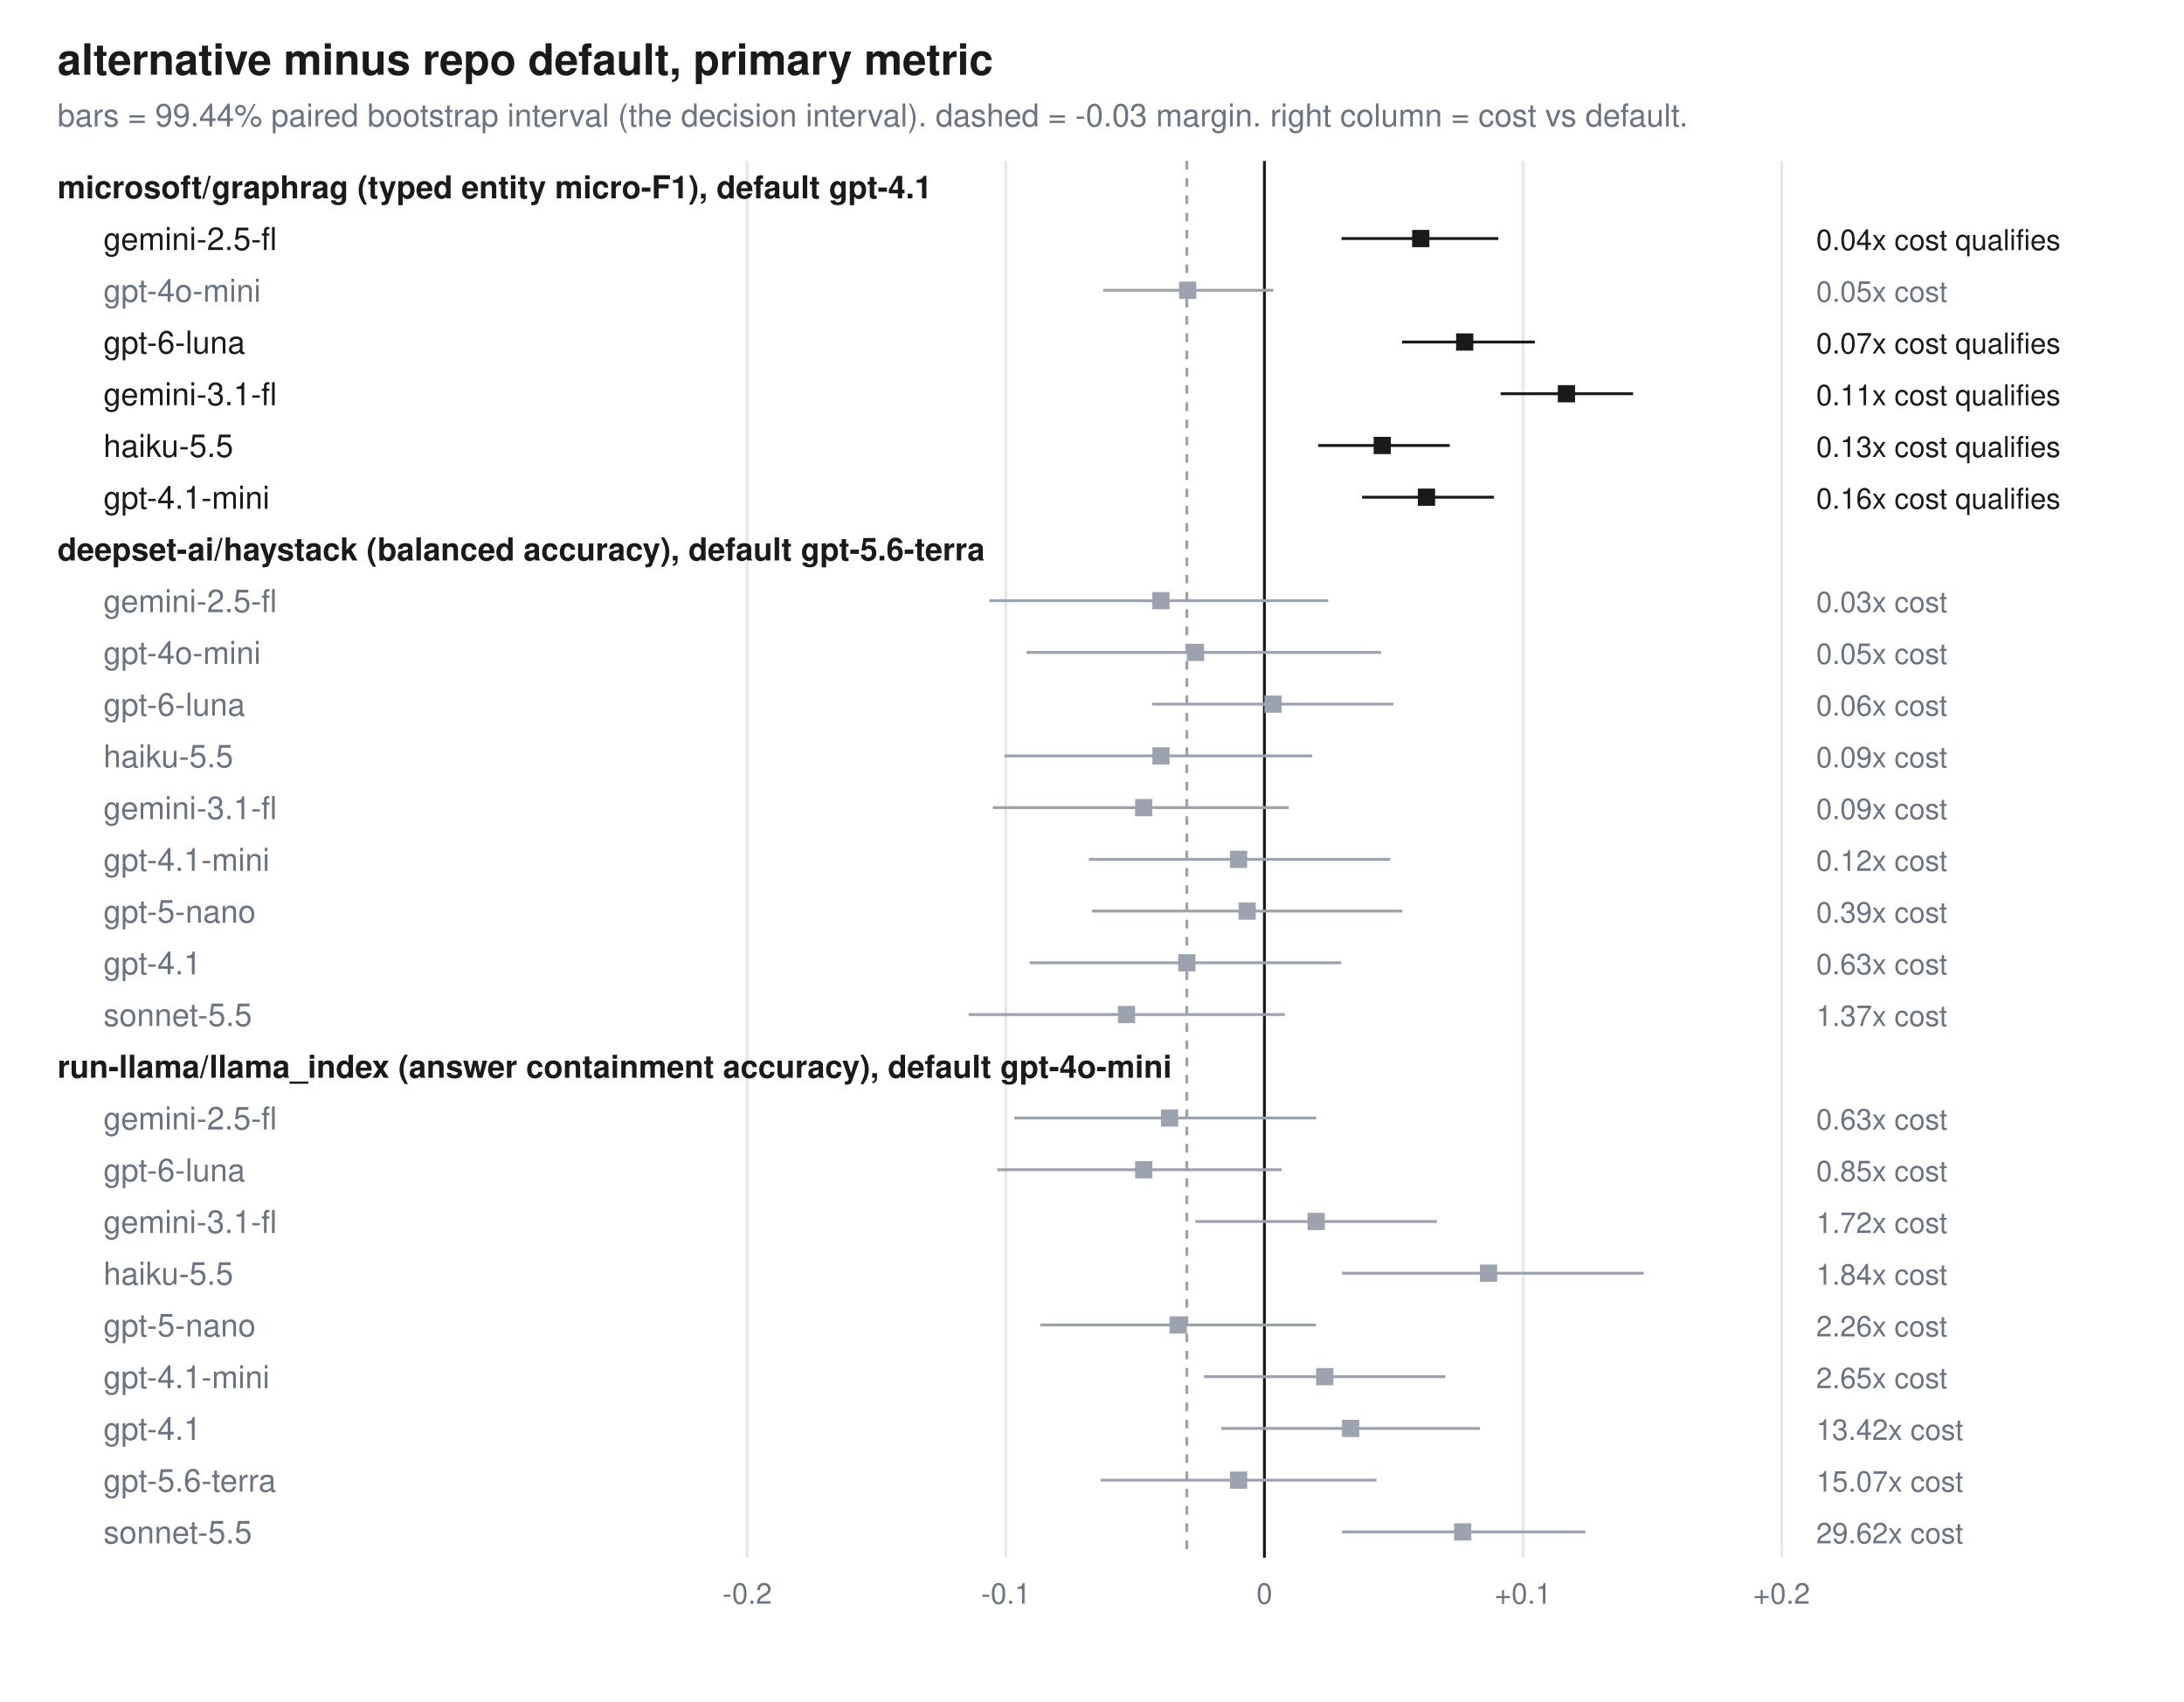
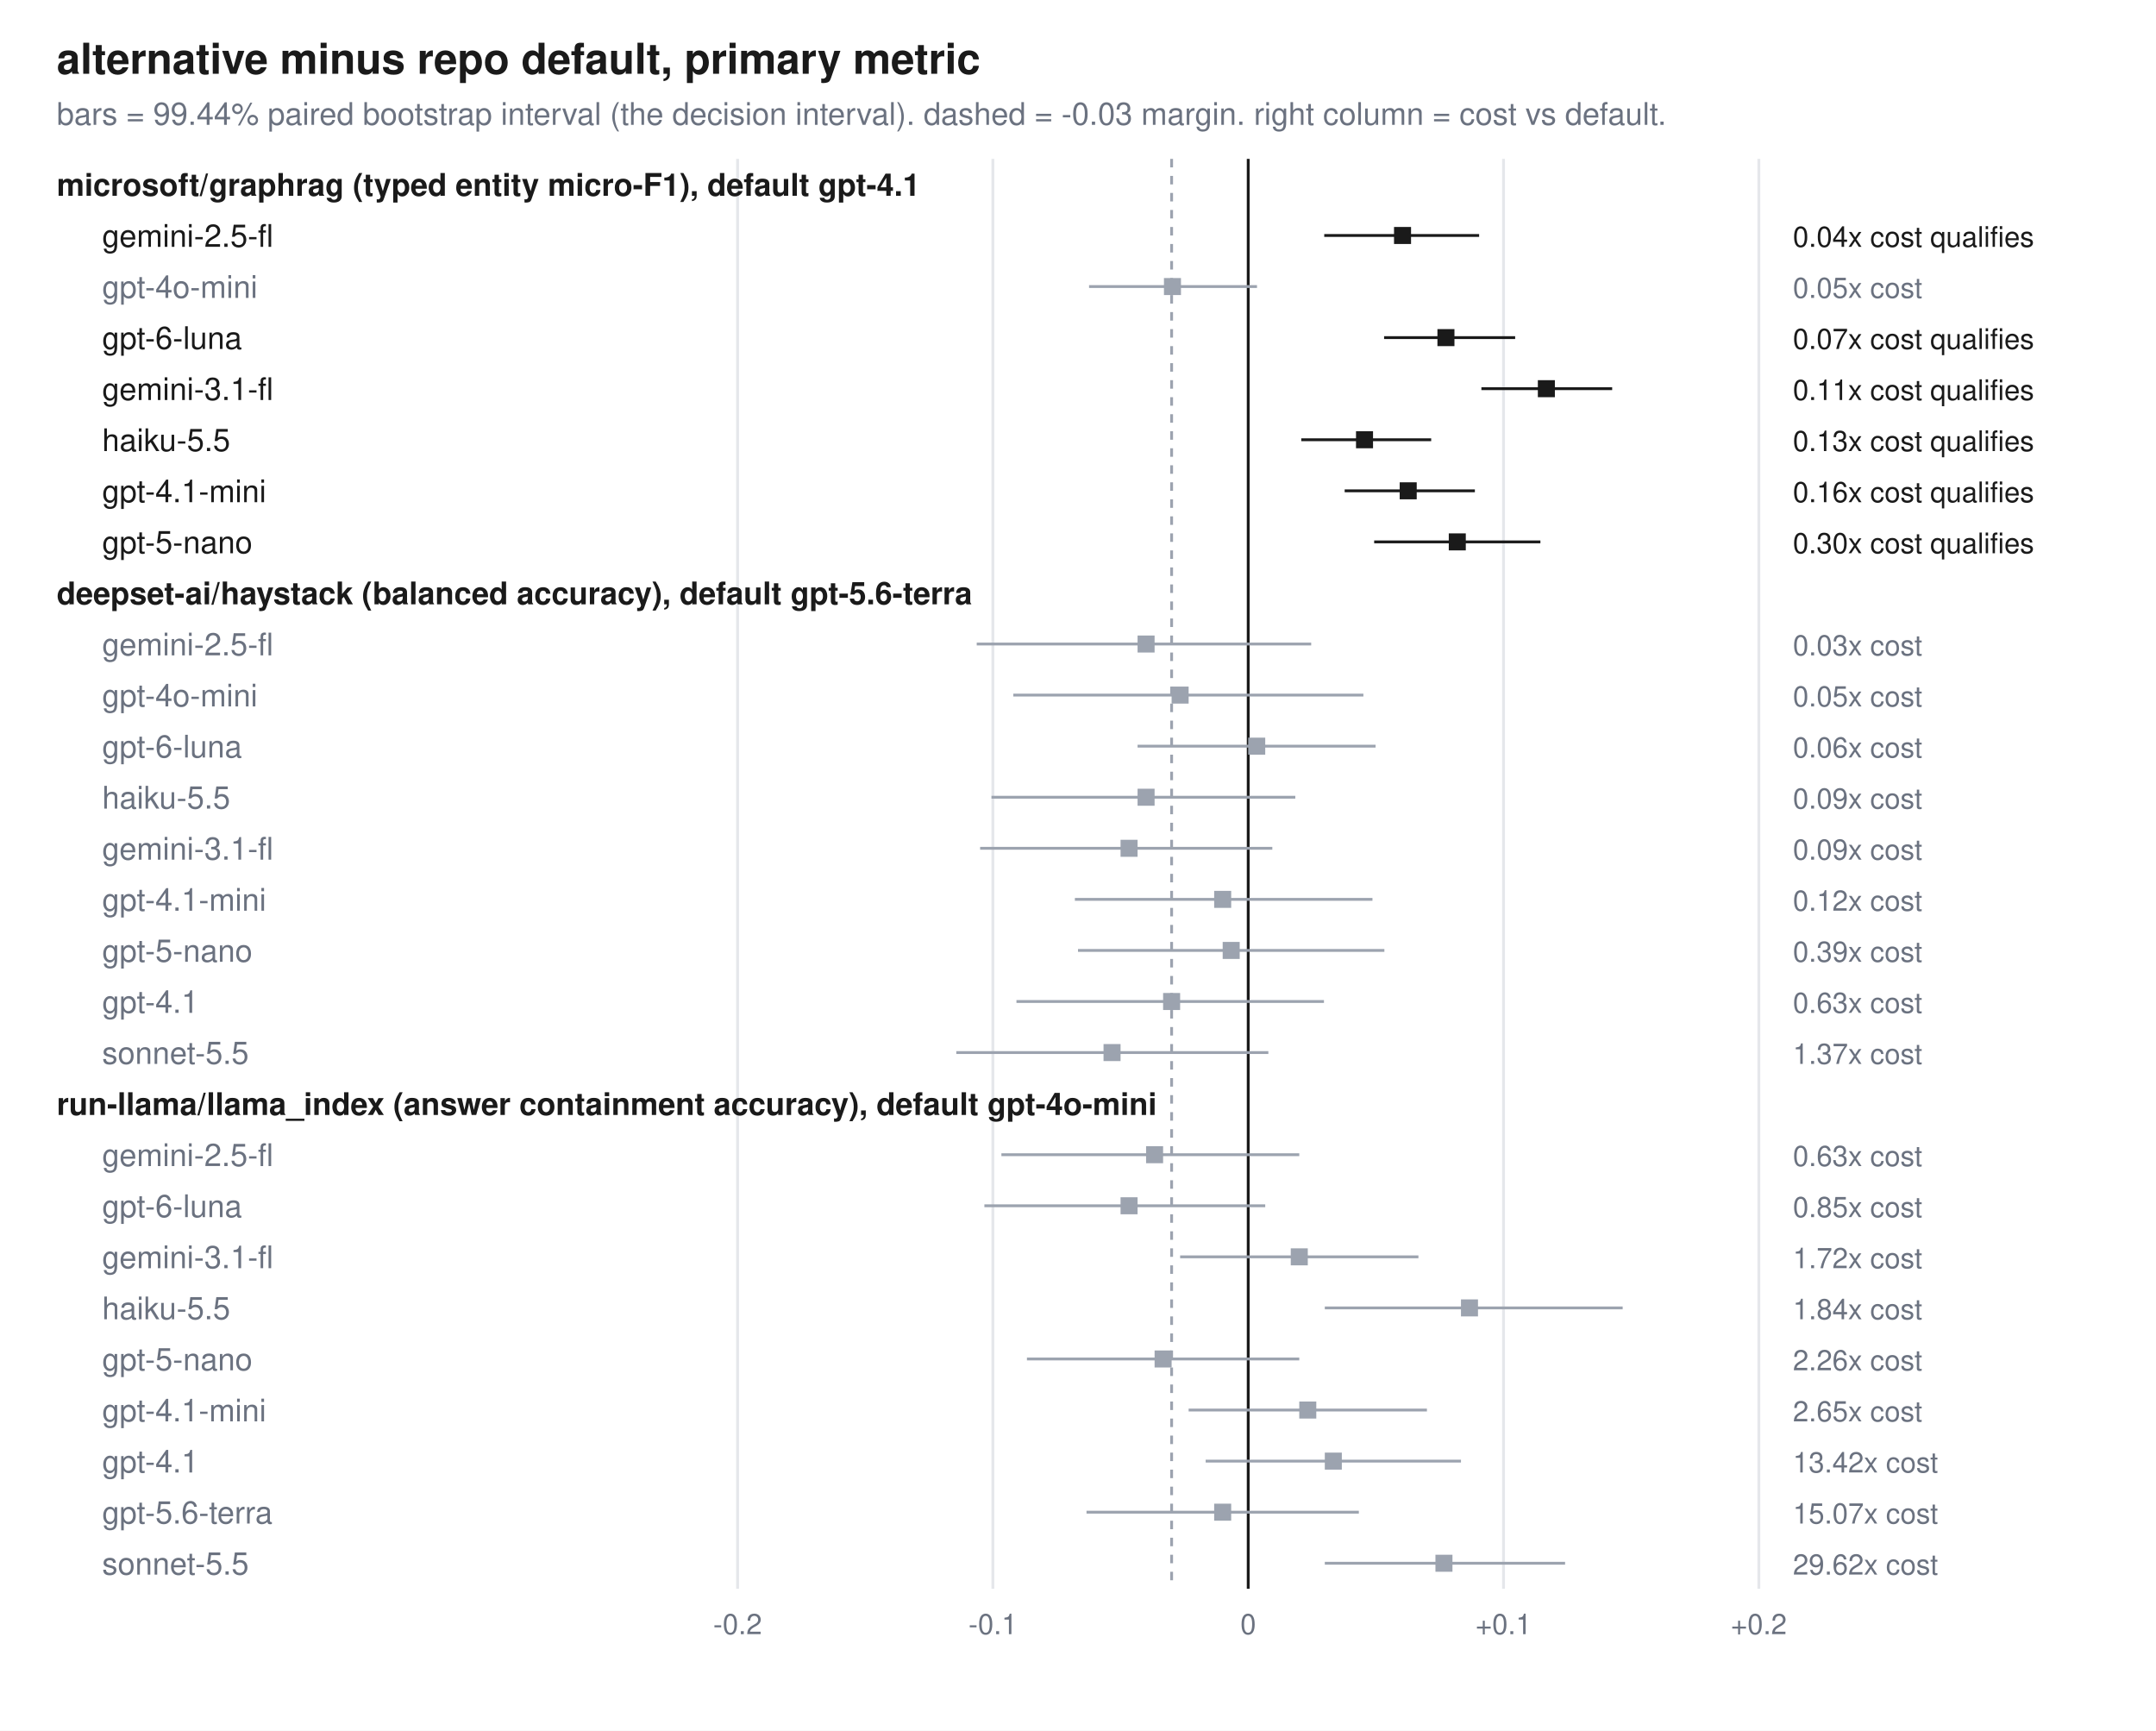
- <svg xmlns="http://www.w3.org/2000/svg" width="760" height="592" viewBox="0 0 760 592">
-   <rect width="760" height="592" fill="#FFFFFF" />
+ <svg xmlns="http://www.w3.org/2000/svg" width="760" height="610" viewBox="0 0 760 610">
+   <rect width="760" height="610" fill="#FFFFFF" />
  <text x="20.0" y="26.0" font-family="Manrope, -apple-system, Helvetica, Arial, sans-serif" font-size="15" font-weight="600" fill="#1A1A1A" text-anchor="start">alternative minus repo default, primary metric</text>
  <text x="20.0" y="44.0" font-family="Manrope, -apple-system, Helvetica, Arial, sans-serif" font-size="11" font-weight="400" fill="#6B7280" text-anchor="start">bars = 99.44% paired bootstrap interval (the decision interval). dashed = -0.03 margin. right column = cost vs default.</text>
-   <line x1="260.0" y1="56.0" x2="260.0" y2="542.0" stroke="#E5E7EB" stroke-width="1" />
-   <text x="260.0" y="558.0" font-family="Manrope, -apple-system, Helvetica, Arial, sans-serif" font-size="10" font-weight="400" fill="#6B7280" text-anchor="middle">-0.2</text>
-   <line x1="350.0" y1="56.0" x2="350.0" y2="542.0" stroke="#E5E7EB" stroke-width="1" />
-   <text x="350.0" y="558.0" font-family="Manrope, -apple-system, Helvetica, Arial, sans-serif" font-size="10" font-weight="400" fill="#6B7280" text-anchor="middle">-0.1</text>
-   <line x1="440.0" y1="56.0" x2="440.0" y2="542.0" stroke="#1A1A1A" stroke-width="1" />
-   <text x="440.0" y="558.0" font-family="Manrope, -apple-system, Helvetica, Arial, sans-serif" font-size="10" font-weight="400" fill="#6B7280" text-anchor="middle">0</text>
-   <line x1="530.0" y1="56.0" x2="530.0" y2="542.0" stroke="#E5E7EB" stroke-width="1" />
-   <text x="530.0" y="558.0" font-family="Manrope, -apple-system, Helvetica, Arial, sans-serif" font-size="10" font-weight="400" fill="#6B7280" text-anchor="middle">+0.1</text>
-   <line x1="620.0" y1="56.0" x2="620.0" y2="542.0" stroke="#E5E7EB" stroke-width="1" />
-   <text x="620.0" y="558.0" font-family="Manrope, -apple-system, Helvetica, Arial, sans-serif" font-size="10" font-weight="400" fill="#6B7280" text-anchor="middle">+0.2</text>
-   <line x1="413.0" y1="56.0" x2="413.0" y2="542.0" stroke="#9CA3AF" stroke-width="1" stroke-dasharray="3,3" />
+   <line x1="260.0" y1="56.0" x2="260.0" y2="560.0" stroke="#E5E7EB" stroke-width="1" />
+   <text x="260.0" y="576.0" font-family="Manrope, -apple-system, Helvetica, Arial, sans-serif" font-size="10" font-weight="400" fill="#6B7280" text-anchor="middle">-0.2</text>
+   <line x1="350.0" y1="56.0" x2="350.0" y2="560.0" stroke="#E5E7EB" stroke-width="1" />
+   <text x="350.0" y="576.0" font-family="Manrope, -apple-system, Helvetica, Arial, sans-serif" font-size="10" font-weight="400" fill="#6B7280" text-anchor="middle">-0.1</text>
+   <line x1="440.0" y1="56.0" x2="440.0" y2="560.0" stroke="#1A1A1A" stroke-width="1" />
+   <text x="440.0" y="576.0" font-family="Manrope, -apple-system, Helvetica, Arial, sans-serif" font-size="10" font-weight="400" fill="#6B7280" text-anchor="middle">0</text>
+   <line x1="530.0" y1="56.0" x2="530.0" y2="560.0" stroke="#E5E7EB" stroke-width="1" />
+   <text x="530.0" y="576.0" font-family="Manrope, -apple-system, Helvetica, Arial, sans-serif" font-size="10" font-weight="400" fill="#6B7280" text-anchor="middle">+0.1</text>
+   <line x1="620.0" y1="56.0" x2="620.0" y2="560.0" stroke="#E5E7EB" stroke-width="1" />
+   <text x="620.0" y="576.0" font-family="Manrope, -apple-system, Helvetica, Arial, sans-serif" font-size="10" font-weight="400" fill="#6B7280" text-anchor="middle">+0.2</text>
+   <line x1="413.0" y1="56.0" x2="413.0" y2="560.0" stroke="#9CA3AF" stroke-width="1" stroke-dasharray="3,3" />
  <text x="20.0" y="69.0" font-family="Manrope, -apple-system, Helvetica, Arial, sans-serif" font-size="11" font-weight="600" fill="#1A1A1A" text-anchor="start">microsoft/graphrag (typed entity micro-F1), default gpt-4.1</text>
  <text x="36.0" y="87.0" font-family="Manrope, -apple-system, Helvetica, Arial, sans-serif" font-size="11" font-weight="400" fill="#1A1A1A" text-anchor="start">gemini-2.5-fl</text>
  <line x1="466.8" y1="83.0" x2="521.4" y2="83.0" stroke="#1A1A1A" stroke-width="1" />
  <rect x="491.4" y="80.0" width="6" height="6" fill="#1A1A1A" />
  <text x="632.0" y="87.0" font-family="Manrope, -apple-system, Helvetica, Arial, sans-serif" font-size="10" font-weight="400" fill="#1A1A1A" text-anchor="start">0.04x cost  qualifies</text>
  <text x="36.0" y="105.0" font-family="Manrope, -apple-system, Helvetica, Arial, sans-serif" font-size="11" font-weight="400" fill="#6B7280" text-anchor="start">gpt-4o-mini</text>
  <line x1="383.9" y1="101.0" x2="443.1" y2="101.0" stroke="#9CA3AF" stroke-width="1" />
  <rect x="410.3" y="98.0" width="6" height="6" fill="#9CA3AF" />
  <text x="632.0" y="105.0" font-family="Manrope, -apple-system, Helvetica, Arial, sans-serif" font-size="10" font-weight="400" fill="#6B7280" text-anchor="start">0.05x cost</text>
  <text x="36.0" y="123.0" font-family="Manrope, -apple-system, Helvetica, Arial, sans-serif" font-size="11" font-weight="400" fill="#1A1A1A" text-anchor="start">gpt-6-luna</text>
  <line x1="487.9" y1="119.0" x2="534.1" y2="119.0" stroke="#1A1A1A" stroke-width="1" />
  <rect x="506.7" y="116.0" width="6" height="6" fill="#1A1A1A" />
  <text x="632.0" y="123.0" font-family="Manrope, -apple-system, Helvetica, Arial, sans-serif" font-size="10" font-weight="400" fill="#1A1A1A" text-anchor="start">0.07x cost  qualifies</text>
  <text x="36.0" y="141.0" font-family="Manrope, -apple-system, Helvetica, Arial, sans-serif" font-size="11" font-weight="400" fill="#1A1A1A" text-anchor="start">gemini-3.1-fl</text>
  <line x1="522.2" y1="137.0" x2="568.3" y2="137.0" stroke="#1A1A1A" stroke-width="1" />
  <rect x="542.1" y="134.0" width="6" height="6" fill="#1A1A1A" />
  <text x="632.0" y="141.0" font-family="Manrope, -apple-system, Helvetica, Arial, sans-serif" font-size="10" font-weight="400" fill="#1A1A1A" text-anchor="start">0.11x cost  qualifies</text>
  <text x="36.0" y="159.0" font-family="Manrope, -apple-system, Helvetica, Arial, sans-serif" font-size="11" font-weight="400" fill="#1A1A1A" text-anchor="start">haiku-5.5</text>
  <line x1="458.7" y1="155.0" x2="504.5" y2="155.0" stroke="#1A1A1A" stroke-width="1" />
  <rect x="478.0" y="152.0" width="6" height="6" fill="#1A1A1A" />
  <text x="632.0" y="159.0" font-family="Manrope, -apple-system, Helvetica, Arial, sans-serif" font-size="10" font-weight="400" fill="#1A1A1A" text-anchor="start">0.13x cost  qualifies</text>
  <text x="36.0" y="177.0" font-family="Manrope, -apple-system, Helvetica, Arial, sans-serif" font-size="11" font-weight="400" fill="#1A1A1A" text-anchor="start">gpt-4.1-mini</text>
  <line x1="474.0" y1="173.0" x2="519.9" y2="173.0" stroke="#1A1A1A" stroke-width="1" />
  <rect x="493.4" y="170.0" width="6" height="6" fill="#1A1A1A" />
  <text x="632.0" y="177.0" font-family="Manrope, -apple-system, Helvetica, Arial, sans-serif" font-size="10" font-weight="400" fill="#1A1A1A" text-anchor="start">0.16x cost  qualifies</text>
-   <text x="20.0" y="195.0" font-family="Manrope, -apple-system, Helvetica, Arial, sans-serif" font-size="11" font-weight="600" fill="#1A1A1A" text-anchor="start">deepset-ai/haystack (balanced accuracy), default gpt-5.6-terra</text>
-   <text x="36.0" y="213.0" font-family="Manrope, -apple-system, Helvetica, Arial, sans-serif" font-size="11" font-weight="400" fill="#6B7280" text-anchor="start">gemini-2.5-fl</text>
-   <line x1="344.3" y1="209.0" x2="462.2" y2="209.0" stroke="#9CA3AF" stroke-width="1" />
-   <rect x="401.0" y="206.0" width="6" height="6" fill="#9CA3AF" />
-   <text x="632.0" y="213.0" font-family="Manrope, -apple-system, Helvetica, Arial, sans-serif" font-size="10" font-weight="400" fill="#6B7280" text-anchor="start">0.03x cost</text>
-   <text x="36.0" y="231.0" font-family="Manrope, -apple-system, Helvetica, Arial, sans-serif" font-size="11" font-weight="400" fill="#6B7280" text-anchor="start">gpt-4o-mini</text>
-   <line x1="357.2" y1="227.0" x2="480.6" y2="227.0" stroke="#9CA3AF" stroke-width="1" />
-   <rect x="413.0" y="224.0" width="6" height="6" fill="#9CA3AF" />
-   <text x="632.0" y="231.0" font-family="Manrope, -apple-system, Helvetica, Arial, sans-serif" font-size="10" font-weight="400" fill="#6B7280" text-anchor="start">0.05x cost</text>
-   <text x="36.0" y="249.0" font-family="Manrope, -apple-system, Helvetica, Arial, sans-serif" font-size="11" font-weight="400" fill="#6B7280" text-anchor="start">gpt-6-luna</text>
-   <line x1="401.0" y1="245.0" x2="484.9" y2="245.0" stroke="#9CA3AF" stroke-width="1" />
-   <rect x="440.0" y="242.0" width="6" height="6" fill="#9CA3AF" />
-   <text x="632.0" y="249.0" font-family="Manrope, -apple-system, Helvetica, Arial, sans-serif" font-size="10" font-weight="400" fill="#6B7280" text-anchor="start">0.06x cost</text>
-   <text x="36.0" y="267.0" font-family="Manrope, -apple-system, Helvetica, Arial, sans-serif" font-size="11" font-weight="400" fill="#6B7280" text-anchor="start">haiku-5.5</text>
-   <line x1="349.5" y1="263.0" x2="456.6" y2="263.0" stroke="#9CA3AF" stroke-width="1" />
-   <rect x="401.0" y="260.0" width="6" height="6" fill="#9CA3AF" />
-   <text x="632.0" y="267.0" font-family="Manrope, -apple-system, Helvetica, Arial, sans-serif" font-size="10" font-weight="400" fill="#6B7280" text-anchor="start">0.09x cost</text>
-   <text x="36.0" y="285.0" font-family="Manrope, -apple-system, Helvetica, Arial, sans-serif" font-size="11" font-weight="400" fill="#6B7280" text-anchor="start">gemini-3.1-fl</text>
-   <line x1="345.5" y1="281.0" x2="448.5" y2="281.0" stroke="#9CA3AF" stroke-width="1" />
-   <rect x="395.0" y="278.0" width="6" height="6" fill="#9CA3AF" />
+   <text x="36.0" y="195.0" font-family="Manrope, -apple-system, Helvetica, Arial, sans-serif" font-size="11" font-weight="400" fill="#1A1A1A" text-anchor="start">gpt-5-nano</text>
+   <line x1="484.4" y1="191.0" x2="543.0" y2="191.0" stroke="#1A1A1A" stroke-width="1" />
+   <rect x="510.7" y="188.0" width="6" height="6" fill="#1A1A1A" />
+   <text x="632.0" y="195.0" font-family="Manrope, -apple-system, Helvetica, Arial, sans-serif" font-size="10" font-weight="400" fill="#1A1A1A" text-anchor="start">0.30x cost  qualifies</text>
+   <text x="20.0" y="213.0" font-family="Manrope, -apple-system, Helvetica, Arial, sans-serif" font-size="11" font-weight="600" fill="#1A1A1A" text-anchor="start">deepset-ai/haystack (balanced accuracy), default gpt-5.6-terra</text>
+   <text x="36.0" y="231.0" font-family="Manrope, -apple-system, Helvetica, Arial, sans-serif" font-size="11" font-weight="400" fill="#6B7280" text-anchor="start">gemini-2.5-fl</text>
+   <line x1="344.3" y1="227.0" x2="462.2" y2="227.0" stroke="#9CA3AF" stroke-width="1" />
+   <rect x="401.0" y="224.0" width="6" height="6" fill="#9CA3AF" />
+   <text x="632.0" y="231.0" font-family="Manrope, -apple-system, Helvetica, Arial, sans-serif" font-size="10" font-weight="400" fill="#6B7280" text-anchor="start">0.03x cost</text>
+   <text x="36.0" y="249.0" font-family="Manrope, -apple-system, Helvetica, Arial, sans-serif" font-size="11" font-weight="400" fill="#6B7280" text-anchor="start">gpt-4o-mini</text>
+   <line x1="357.2" y1="245.0" x2="480.6" y2="245.0" stroke="#9CA3AF" stroke-width="1" />
+   <rect x="413.0" y="242.0" width="6" height="6" fill="#9CA3AF" />
+   <text x="632.0" y="249.0" font-family="Manrope, -apple-system, Helvetica, Arial, sans-serif" font-size="10" font-weight="400" fill="#6B7280" text-anchor="start">0.05x cost</text>
+   <text x="36.0" y="267.0" font-family="Manrope, -apple-system, Helvetica, Arial, sans-serif" font-size="11" font-weight="400" fill="#6B7280" text-anchor="start">gpt-6-luna</text>
+   <line x1="401.0" y1="263.0" x2="484.9" y2="263.0" stroke="#9CA3AF" stroke-width="1" />
+   <rect x="440.0" y="260.0" width="6" height="6" fill="#9CA3AF" />
+   <text x="632.0" y="267.0" font-family="Manrope, -apple-system, Helvetica, Arial, sans-serif" font-size="10" font-weight="400" fill="#6B7280" text-anchor="start">0.06x cost</text>
+   <text x="36.0" y="285.0" font-family="Manrope, -apple-system, Helvetica, Arial, sans-serif" font-size="11" font-weight="400" fill="#6B7280" text-anchor="start">haiku-5.5</text>
+   <line x1="349.5" y1="281.0" x2="456.6" y2="281.0" stroke="#9CA3AF" stroke-width="1" />
+   <rect x="401.0" y="278.0" width="6" height="6" fill="#9CA3AF" />
  <text x="632.0" y="285.0" font-family="Manrope, -apple-system, Helvetica, Arial, sans-serif" font-size="10" font-weight="400" fill="#6B7280" text-anchor="start">0.09x cost</text>
-   <text x="36.0" y="303.0" font-family="Manrope, -apple-system, Helvetica, Arial, sans-serif" font-size="11" font-weight="400" fill="#6B7280" text-anchor="start">gpt-4.1-mini</text>
-   <line x1="378.9" y1="299.0" x2="483.8" y2="299.0" stroke="#9CA3AF" stroke-width="1" />
-   <rect x="428.0" y="296.0" width="6" height="6" fill="#9CA3AF" />
-   <text x="632.0" y="303.0" font-family="Manrope, -apple-system, Helvetica, Arial, sans-serif" font-size="10" font-weight="400" fill="#6B7280" text-anchor="start">0.12x cost</text>
-   <text x="36.0" y="321.0" font-family="Manrope, -apple-system, Helvetica, Arial, sans-serif" font-size="11" font-weight="400" fill="#6B7280" text-anchor="start">gpt-5-nano</text>
-   <line x1="380.0" y1="317.0" x2="488.0" y2="317.0" stroke="#9CA3AF" stroke-width="1" />
-   <rect x="431.0" y="314.0" width="6" height="6" fill="#9CA3AF" />
-   <text x="632.0" y="321.0" font-family="Manrope, -apple-system, Helvetica, Arial, sans-serif" font-size="10" font-weight="400" fill="#6B7280" text-anchor="start">0.39x cost</text>
-   <text x="36.0" y="339.0" font-family="Manrope, -apple-system, Helvetica, Arial, sans-serif" font-size="11" font-weight="400" fill="#6B7280" text-anchor="start">gpt-4.1</text>
-   <line x1="358.3" y1="335.0" x2="466.7" y2="335.0" stroke="#9CA3AF" stroke-width="1" />
-   <rect x="410.0" y="332.0" width="6" height="6" fill="#9CA3AF" />
-   <text x="632.0" y="339.0" font-family="Manrope, -apple-system, Helvetica, Arial, sans-serif" font-size="10" font-weight="400" fill="#6B7280" text-anchor="start">0.63x cost</text>
-   <text x="36.0" y="357.0" font-family="Manrope, -apple-system, Helvetica, Arial, sans-serif" font-size="11" font-weight="400" fill="#6B7280" text-anchor="start">sonnet-5.5</text>
-   <line x1="337.1" y1="353.0" x2="447.1" y2="353.0" stroke="#9CA3AF" stroke-width="1" />
-   <rect x="389.0" y="350.0" width="6" height="6" fill="#9CA3AF" />
-   <text x="632.0" y="357.0" font-family="Manrope, -apple-system, Helvetica, Arial, sans-serif" font-size="10" font-weight="400" fill="#6B7280" text-anchor="start">1.37x cost</text>
-   <text x="20.0" y="375.0" font-family="Manrope, -apple-system, Helvetica, Arial, sans-serif" font-size="11" font-weight="600" fill="#1A1A1A" text-anchor="start">run-llama/llama_index (answer containment accuracy), default gpt-4o-mini</text>
-   <text x="36.0" y="393.0" font-family="Manrope, -apple-system, Helvetica, Arial, sans-serif" font-size="11" font-weight="400" fill="#6B7280" text-anchor="start">gemini-2.5-fl</text>
-   <line x1="353.0" y1="389.0" x2="458.0" y2="389.0" stroke="#9CA3AF" stroke-width="1" />
-   <rect x="404.0" y="386.0" width="6" height="6" fill="#9CA3AF" />
-   <text x="632.0" y="393.0" font-family="Manrope, -apple-system, Helvetica, Arial, sans-serif" font-size="10" font-weight="400" fill="#6B7280" text-anchor="start">0.63x cost</text>
-   <text x="36.0" y="411.0" font-family="Manrope, -apple-system, Helvetica, Arial, sans-serif" font-size="11" font-weight="400" fill="#6B7280" text-anchor="start">gpt-6-luna</text>
-   <line x1="347.0" y1="407.0" x2="446.0" y2="407.0" stroke="#9CA3AF" stroke-width="1" />
-   <rect x="395.0" y="404.0" width="6" height="6" fill="#9CA3AF" />
-   <text x="632.0" y="411.0" font-family="Manrope, -apple-system, Helvetica, Arial, sans-serif" font-size="10" font-weight="400" fill="#6B7280" text-anchor="start">0.85x cost</text>
-   <text x="36.0" y="429.0" font-family="Manrope, -apple-system, Helvetica, Arial, sans-serif" font-size="11" font-weight="400" fill="#6B7280" text-anchor="start">gemini-3.1-fl</text>
-   <line x1="416.0" y1="425.0" x2="500.0" y2="425.0" stroke="#9CA3AF" stroke-width="1" />
-   <rect x="455.0" y="422.0" width="6" height="6" fill="#9CA3AF" />
-   <text x="632.0" y="429.0" font-family="Manrope, -apple-system, Helvetica, Arial, sans-serif" font-size="10" font-weight="400" fill="#6B7280" text-anchor="start">1.72x cost</text>
-   <text x="36.0" y="447.0" font-family="Manrope, -apple-system, Helvetica, Arial, sans-serif" font-size="11" font-weight="400" fill="#6B7280" text-anchor="start">haiku-5.5</text>
-   <line x1="467.0" y1="443.0" x2="572.0" y2="443.0" stroke="#9CA3AF" stroke-width="1" />
-   <rect x="515.0" y="440.0" width="6" height="6" fill="#9CA3AF" />
-   <text x="632.0" y="447.0" font-family="Manrope, -apple-system, Helvetica, Arial, sans-serif" font-size="10" font-weight="400" fill="#6B7280" text-anchor="start">1.84x cost</text>
-   <text x="36.0" y="465.0" font-family="Manrope, -apple-system, Helvetica, Arial, sans-serif" font-size="11" font-weight="400" fill="#6B7280" text-anchor="start">gpt-5-nano</text>
-   <line x1="362.0" y1="461.0" x2="458.0" y2="461.0" stroke="#9CA3AF" stroke-width="1" />
-   <rect x="407.0" y="458.0" width="6" height="6" fill="#9CA3AF" />
-   <text x="632.0" y="465.0" font-family="Manrope, -apple-system, Helvetica, Arial, sans-serif" font-size="10" font-weight="400" fill="#6B7280" text-anchor="start">2.26x cost</text>
-   <text x="36.0" y="483.0" font-family="Manrope, -apple-system, Helvetica, Arial, sans-serif" font-size="11" font-weight="400" fill="#6B7280" text-anchor="start">gpt-4.1-mini</text>
-   <line x1="419.0" y1="479.0" x2="503.0" y2="479.0" stroke="#9CA3AF" stroke-width="1" />
-   <rect x="458.0" y="476.0" width="6" height="6" fill="#9CA3AF" />
-   <text x="632.0" y="483.0" font-family="Manrope, -apple-system, Helvetica, Arial, sans-serif" font-size="10" font-weight="400" fill="#6B7280" text-anchor="start">2.65x cost</text>
-   <text x="36.0" y="501.0" font-family="Manrope, -apple-system, Helvetica, Arial, sans-serif" font-size="11" font-weight="400" fill="#6B7280" text-anchor="start">gpt-4.1</text>
-   <line x1="425.0" y1="497.0" x2="515.0" y2="497.0" stroke="#9CA3AF" stroke-width="1" />
-   <rect x="467.0" y="494.0" width="6" height="6" fill="#9CA3AF" />
-   <text x="632.0" y="501.0" font-family="Manrope, -apple-system, Helvetica, Arial, sans-serif" font-size="10" font-weight="400" fill="#6B7280" text-anchor="start">13.42x cost</text>
-   <text x="36.0" y="519.0" font-family="Manrope, -apple-system, Helvetica, Arial, sans-serif" font-size="11" font-weight="400" fill="#6B7280" text-anchor="start">gpt-5.6-terra</text>
-   <line x1="383.0" y1="515.0" x2="479.0" y2="515.0" stroke="#9CA3AF" stroke-width="1" />
-   <rect x="428.0" y="512.0" width="6" height="6" fill="#9CA3AF" />
-   <text x="632.0" y="519.0" font-family="Manrope, -apple-system, Helvetica, Arial, sans-serif" font-size="10" font-weight="400" fill="#6B7280" text-anchor="start">15.07x cost</text>
-   <text x="36.0" y="537.0" font-family="Manrope, -apple-system, Helvetica, Arial, sans-serif" font-size="11" font-weight="400" fill="#6B7280" text-anchor="start">sonnet-5.5</text>
-   <line x1="467.0" y1="533.0" x2="551.7" y2="533.0" stroke="#9CA3AF" stroke-width="1" />
-   <rect x="506.0" y="530.0" width="6" height="6" fill="#9CA3AF" />
-   <text x="632.0" y="537.0" font-family="Manrope, -apple-system, Helvetica, Arial, sans-serif" font-size="10" font-weight="400" fill="#6B7280" text-anchor="start">29.62x cost</text>
+   <text x="36.0" y="303.0" font-family="Manrope, -apple-system, Helvetica, Arial, sans-serif" font-size="11" font-weight="400" fill="#6B7280" text-anchor="start">gemini-3.1-fl</text>
+   <line x1="345.5" y1="299.0" x2="448.5" y2="299.0" stroke="#9CA3AF" stroke-width="1" />
+   <rect x="395.0" y="296.0" width="6" height="6" fill="#9CA3AF" />
+   <text x="632.0" y="303.0" font-family="Manrope, -apple-system, Helvetica, Arial, sans-serif" font-size="10" font-weight="400" fill="#6B7280" text-anchor="start">0.09x cost</text>
+   <text x="36.0" y="321.0" font-family="Manrope, -apple-system, Helvetica, Arial, sans-serif" font-size="11" font-weight="400" fill="#6B7280" text-anchor="start">gpt-4.1-mini</text>
+   <line x1="378.9" y1="317.0" x2="483.8" y2="317.0" stroke="#9CA3AF" stroke-width="1" />
+   <rect x="428.0" y="314.0" width="6" height="6" fill="#9CA3AF" />
+   <text x="632.0" y="321.0" font-family="Manrope, -apple-system, Helvetica, Arial, sans-serif" font-size="10" font-weight="400" fill="#6B7280" text-anchor="start">0.12x cost</text>
+   <text x="36.0" y="339.0" font-family="Manrope, -apple-system, Helvetica, Arial, sans-serif" font-size="11" font-weight="400" fill="#6B7280" text-anchor="start">gpt-5-nano</text>
+   <line x1="380.0" y1="335.0" x2="488.0" y2="335.0" stroke="#9CA3AF" stroke-width="1" />
+   <rect x="431.0" y="332.0" width="6" height="6" fill="#9CA3AF" />
+   <text x="632.0" y="339.0" font-family="Manrope, -apple-system, Helvetica, Arial, sans-serif" font-size="10" font-weight="400" fill="#6B7280" text-anchor="start">0.39x cost</text>
+   <text x="36.0" y="357.0" font-family="Manrope, -apple-system, Helvetica, Arial, sans-serif" font-size="11" font-weight="400" fill="#6B7280" text-anchor="start">gpt-4.1</text>
+   <line x1="358.3" y1="353.0" x2="466.7" y2="353.0" stroke="#9CA3AF" stroke-width="1" />
+   <rect x="410.0" y="350.0" width="6" height="6" fill="#9CA3AF" />
+   <text x="632.0" y="357.0" font-family="Manrope, -apple-system, Helvetica, Arial, sans-serif" font-size="10" font-weight="400" fill="#6B7280" text-anchor="start">0.63x cost</text>
+   <text x="36.0" y="375.0" font-family="Manrope, -apple-system, Helvetica, Arial, sans-serif" font-size="11" font-weight="400" fill="#6B7280" text-anchor="start">sonnet-5.5</text>
+   <line x1="337.1" y1="371.0" x2="447.1" y2="371.0" stroke="#9CA3AF" stroke-width="1" />
+   <rect x="389.0" y="368.0" width="6" height="6" fill="#9CA3AF" />
+   <text x="632.0" y="375.0" font-family="Manrope, -apple-system, Helvetica, Arial, sans-serif" font-size="10" font-weight="400" fill="#6B7280" text-anchor="start">1.37x cost</text>
+   <text x="20.0" y="393.0" font-family="Manrope, -apple-system, Helvetica, Arial, sans-serif" font-size="11" font-weight="600" fill="#1A1A1A" text-anchor="start">run-llama/llama_index (answer containment accuracy), default gpt-4o-mini</text>
+   <text x="36.0" y="411.0" font-family="Manrope, -apple-system, Helvetica, Arial, sans-serif" font-size="11" font-weight="400" fill="#6B7280" text-anchor="start">gemini-2.5-fl</text>
+   <line x1="353.0" y1="407.0" x2="458.0" y2="407.0" stroke="#9CA3AF" stroke-width="1" />
+   <rect x="404.0" y="404.0" width="6" height="6" fill="#9CA3AF" />
+   <text x="632.0" y="411.0" font-family="Manrope, -apple-system, Helvetica, Arial, sans-serif" font-size="10" font-weight="400" fill="#6B7280" text-anchor="start">0.63x cost</text>
+   <text x="36.0" y="429.0" font-family="Manrope, -apple-system, Helvetica, Arial, sans-serif" font-size="11" font-weight="400" fill="#6B7280" text-anchor="start">gpt-6-luna</text>
+   <line x1="347.0" y1="425.0" x2="446.0" y2="425.0" stroke="#9CA3AF" stroke-width="1" />
+   <rect x="395.0" y="422.0" width="6" height="6" fill="#9CA3AF" />
+   <text x="632.0" y="429.0" font-family="Manrope, -apple-system, Helvetica, Arial, sans-serif" font-size="10" font-weight="400" fill="#6B7280" text-anchor="start">0.85x cost</text>
+   <text x="36.0" y="447.0" font-family="Manrope, -apple-system, Helvetica, Arial, sans-serif" font-size="11" font-weight="400" fill="#6B7280" text-anchor="start">gemini-3.1-fl</text>
+   <line x1="416.0" y1="443.0" x2="500.0" y2="443.0" stroke="#9CA3AF" stroke-width="1" />
+   <rect x="455.0" y="440.0" width="6" height="6" fill="#9CA3AF" />
+   <text x="632.0" y="447.0" font-family="Manrope, -apple-system, Helvetica, Arial, sans-serif" font-size="10" font-weight="400" fill="#6B7280" text-anchor="start">1.72x cost</text>
+   <text x="36.0" y="465.0" font-family="Manrope, -apple-system, Helvetica, Arial, sans-serif" font-size="11" font-weight="400" fill="#6B7280" text-anchor="start">haiku-5.5</text>
+   <line x1="467.0" y1="461.0" x2="572.0" y2="461.0" stroke="#9CA3AF" stroke-width="1" />
+   <rect x="515.0" y="458.0" width="6" height="6" fill="#9CA3AF" />
+   <text x="632.0" y="465.0" font-family="Manrope, -apple-system, Helvetica, Arial, sans-serif" font-size="10" font-weight="400" fill="#6B7280" text-anchor="start">1.84x cost</text>
+   <text x="36.0" y="483.0" font-family="Manrope, -apple-system, Helvetica, Arial, sans-serif" font-size="11" font-weight="400" fill="#6B7280" text-anchor="start">gpt-5-nano</text>
+   <line x1="362.0" y1="479.0" x2="458.0" y2="479.0" stroke="#9CA3AF" stroke-width="1" />
+   <rect x="407.0" y="476.0" width="6" height="6" fill="#9CA3AF" />
+   <text x="632.0" y="483.0" font-family="Manrope, -apple-system, Helvetica, Arial, sans-serif" font-size="10" font-weight="400" fill="#6B7280" text-anchor="start">2.26x cost</text>
+   <text x="36.0" y="501.0" font-family="Manrope, -apple-system, Helvetica, Arial, sans-serif" font-size="11" font-weight="400" fill="#6B7280" text-anchor="start">gpt-4.1-mini</text>
+   <line x1="419.0" y1="497.0" x2="503.0" y2="497.0" stroke="#9CA3AF" stroke-width="1" />
+   <rect x="458.0" y="494.0" width="6" height="6" fill="#9CA3AF" />
+   <text x="632.0" y="501.0" font-family="Manrope, -apple-system, Helvetica, Arial, sans-serif" font-size="10" font-weight="400" fill="#6B7280" text-anchor="start">2.65x cost</text>
+   <text x="36.0" y="519.0" font-family="Manrope, -apple-system, Helvetica, Arial, sans-serif" font-size="11" font-weight="400" fill="#6B7280" text-anchor="start">gpt-4.1</text>
+   <line x1="425.0" y1="515.0" x2="515.0" y2="515.0" stroke="#9CA3AF" stroke-width="1" />
+   <rect x="467.0" y="512.0" width="6" height="6" fill="#9CA3AF" />
+   <text x="632.0" y="519.0" font-family="Manrope, -apple-system, Helvetica, Arial, sans-serif" font-size="10" font-weight="400" fill="#6B7280" text-anchor="start">13.42x cost</text>
+   <text x="36.0" y="537.0" font-family="Manrope, -apple-system, Helvetica, Arial, sans-serif" font-size="11" font-weight="400" fill="#6B7280" text-anchor="start">gpt-5.6-terra</text>
+   <line x1="383.0" y1="533.0" x2="479.0" y2="533.0" stroke="#9CA3AF" stroke-width="1" />
+   <rect x="428.0" y="530.0" width="6" height="6" fill="#9CA3AF" />
+   <text x="632.0" y="537.0" font-family="Manrope, -apple-system, Helvetica, Arial, sans-serif" font-size="10" font-weight="400" fill="#6B7280" text-anchor="start">15.07x cost</text>
+   <text x="36.0" y="555.0" font-family="Manrope, -apple-system, Helvetica, Arial, sans-serif" font-size="11" font-weight="400" fill="#6B7280" text-anchor="start">sonnet-5.5</text>
+   <line x1="467.0" y1="551.0" x2="551.7" y2="551.0" stroke="#9CA3AF" stroke-width="1" />
+   <rect x="506.0" y="548.0" width="6" height="6" fill="#9CA3AF" />
+   <text x="632.0" y="555.0" font-family="Manrope, -apple-system, Helvetica, Arial, sans-serif" font-size="10" font-weight="400" fill="#6B7280" text-anchor="start">29.62x cost</text>
</svg>
